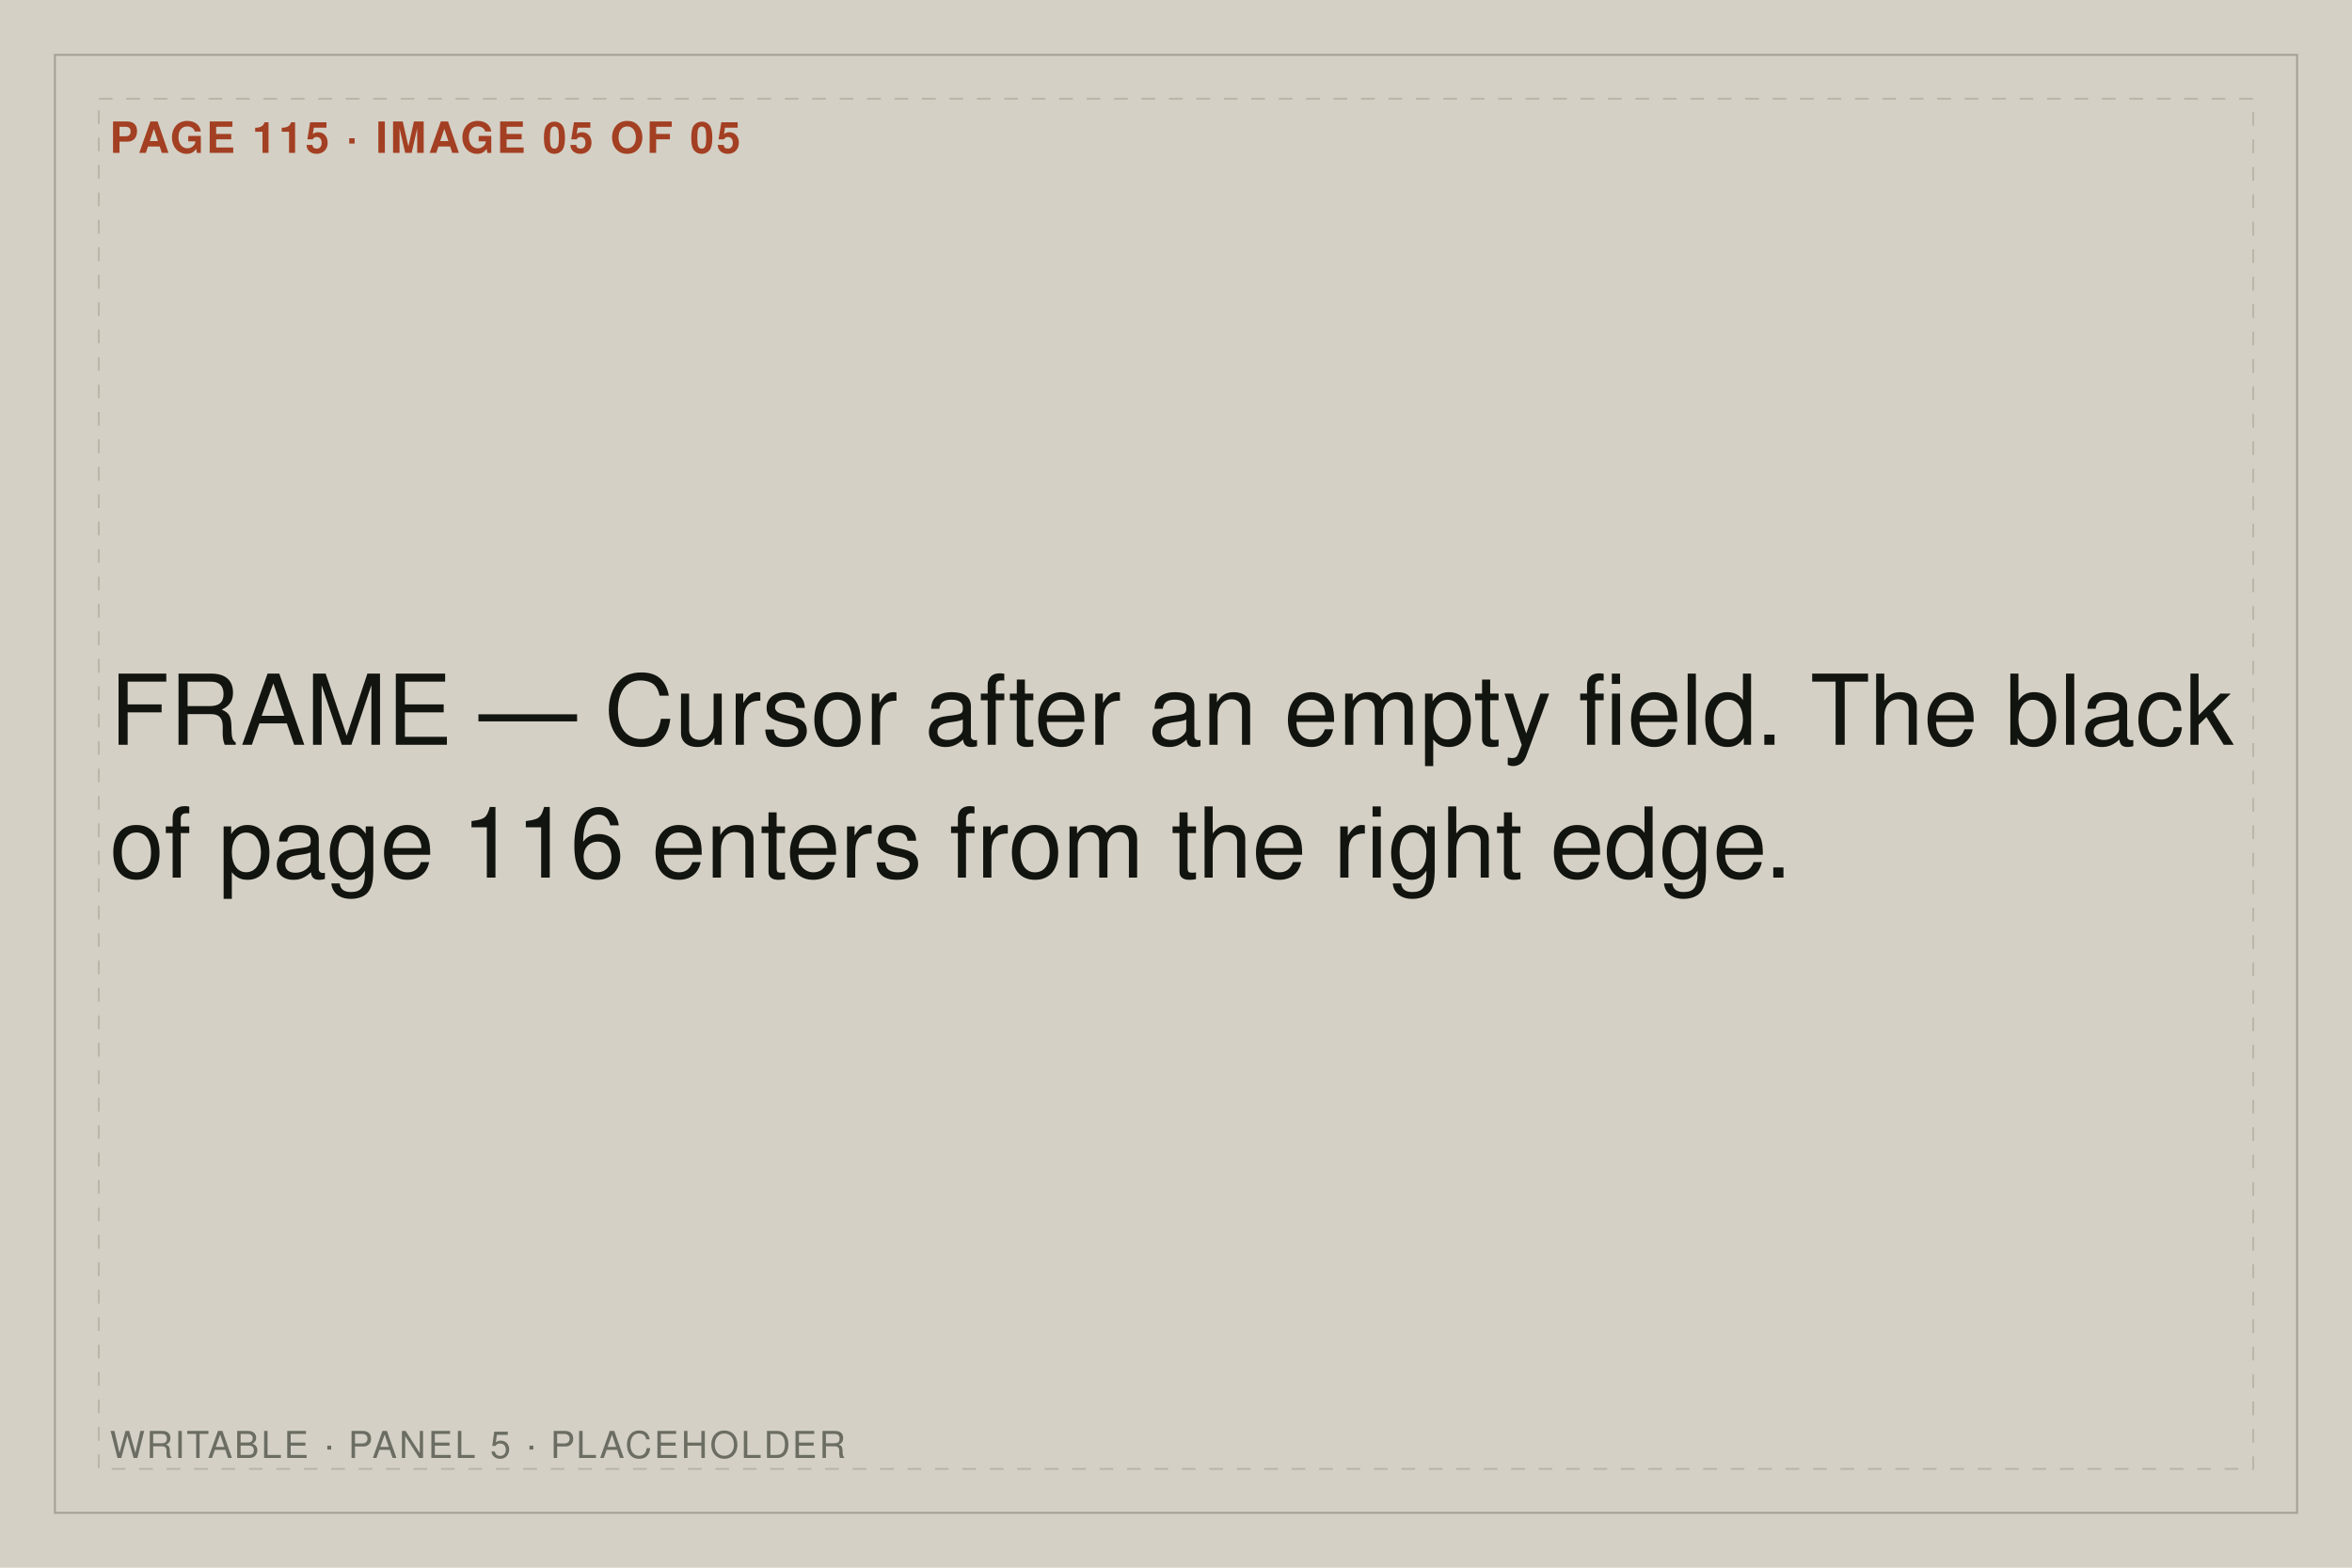
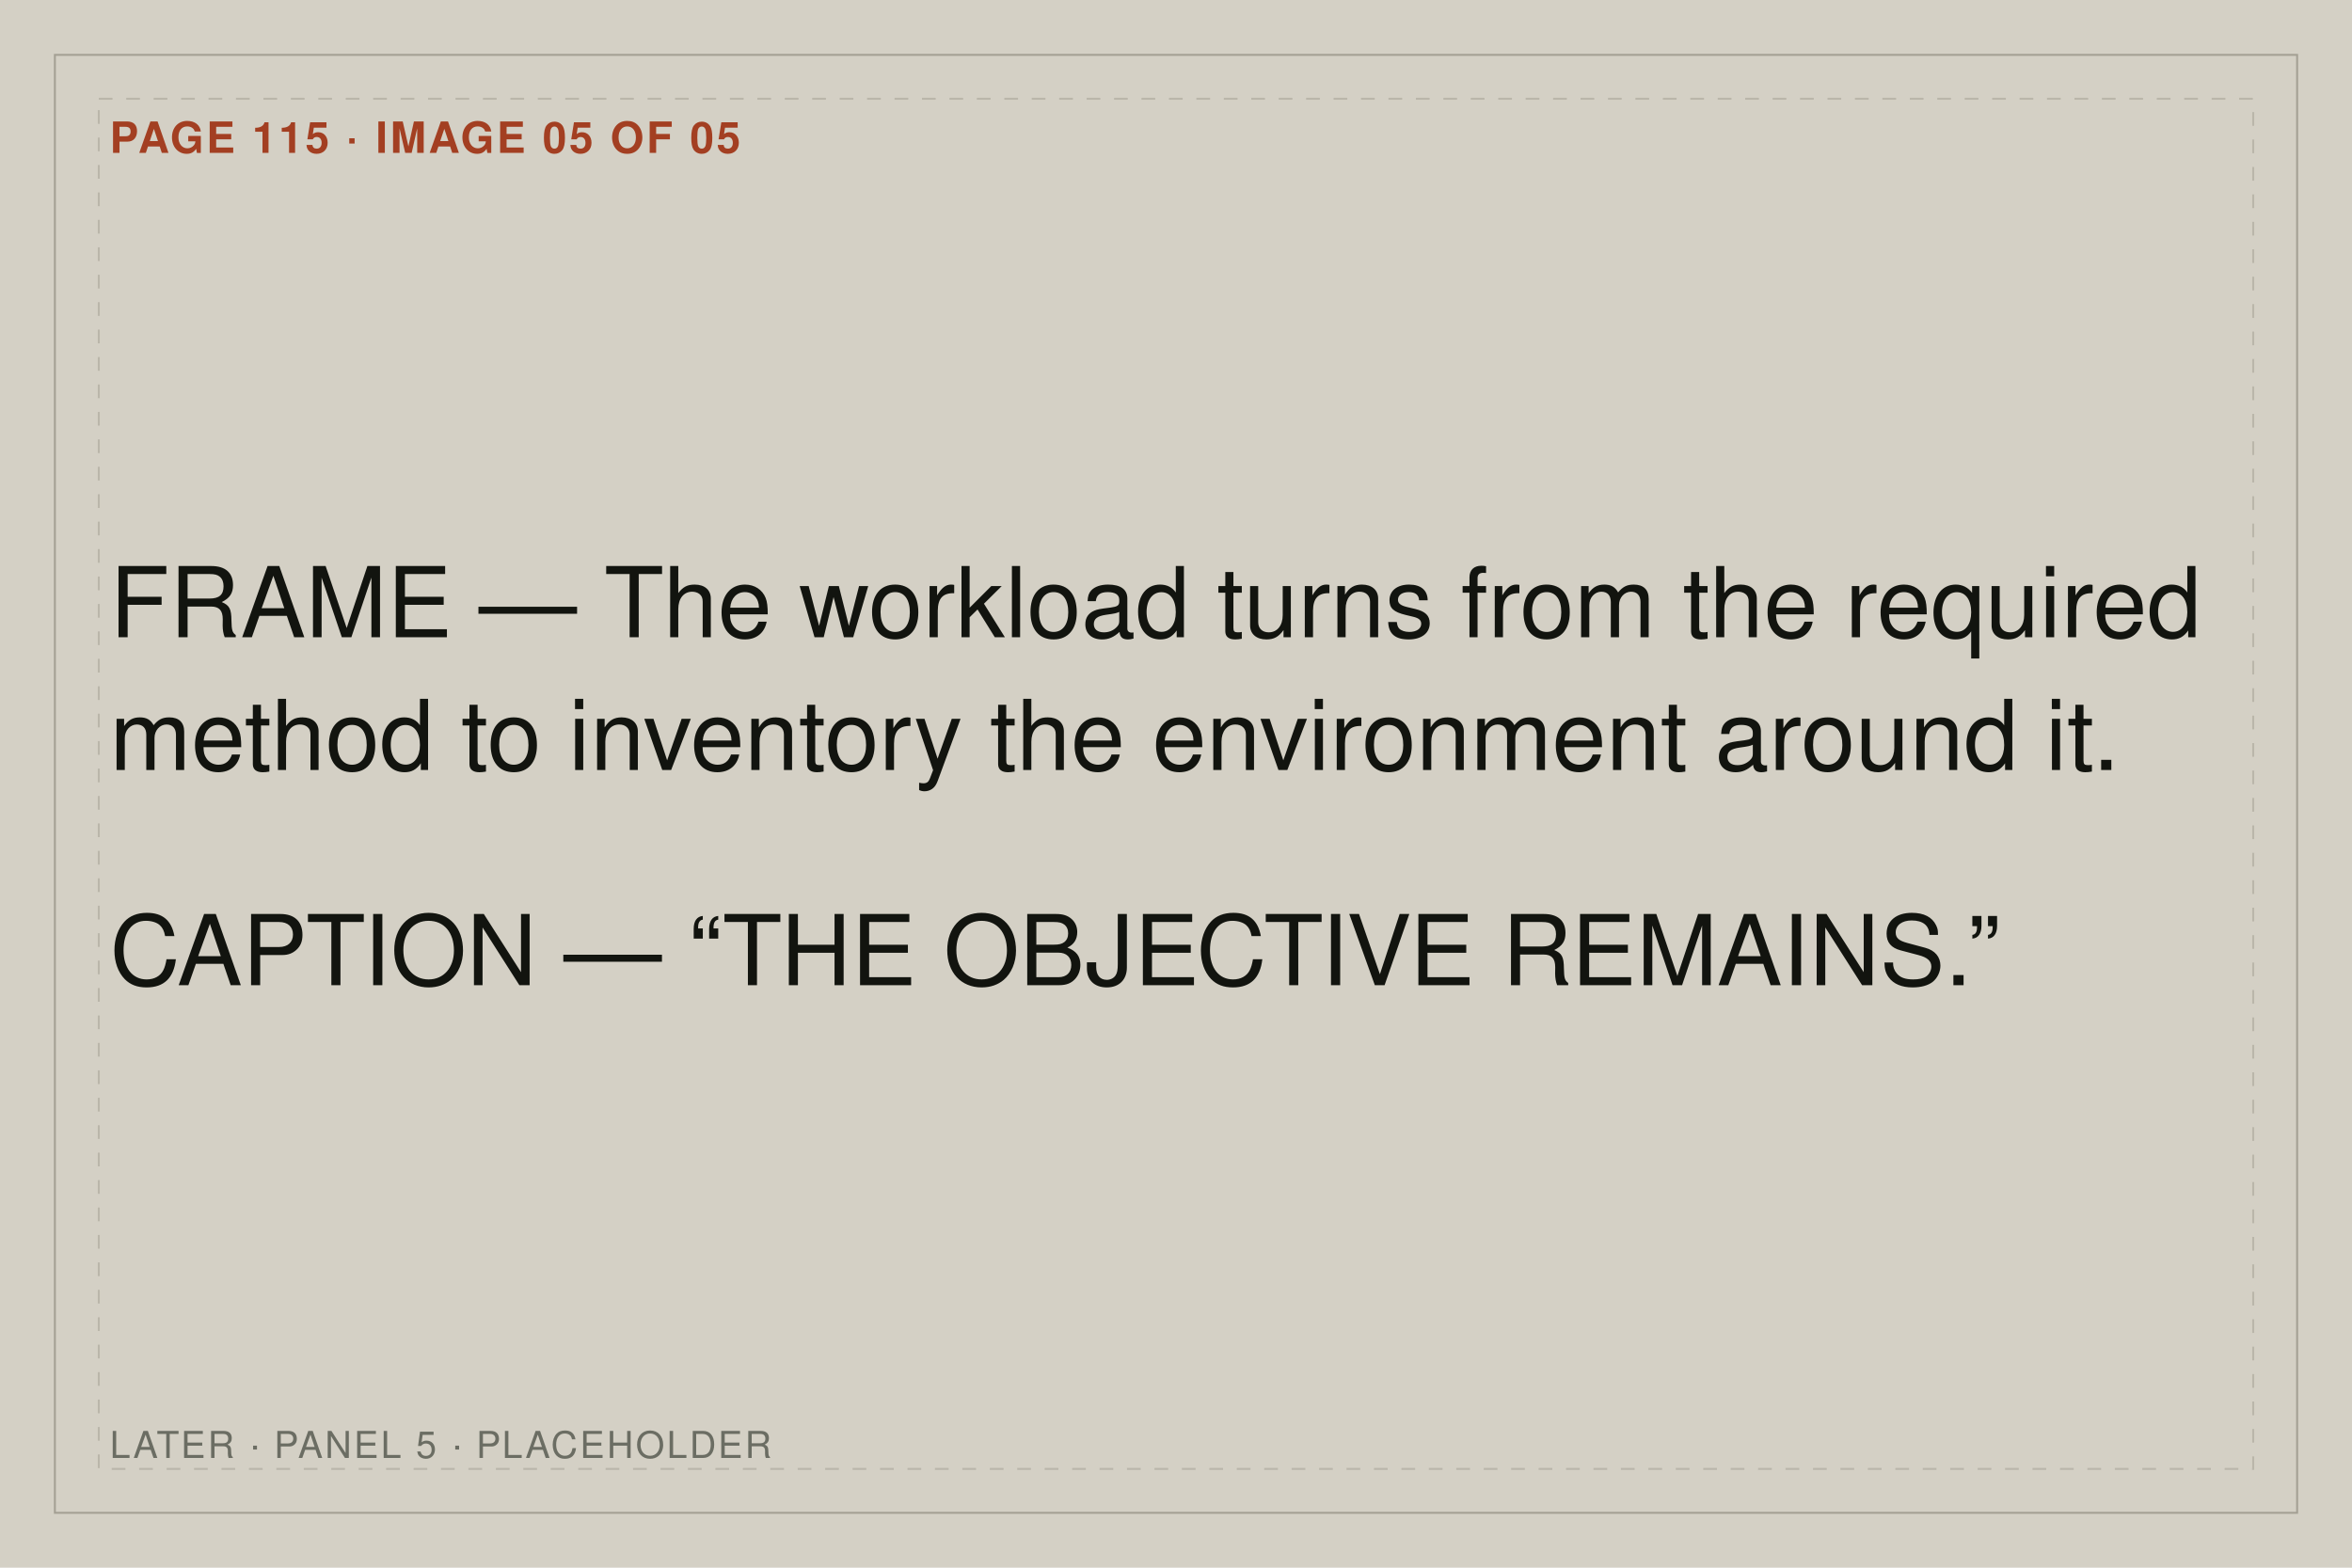
<svg xmlns="http://www.w3.org/2000/svg" width="1200" height="800" viewBox="0 0 1200 800" role="img" aria-labelledby="title">
  <rect width="1200" height="800" fill="#d4d0c5" />
  <rect x="28" y="28" width="1144" height="744" fill="none" stroke="#a4a094" stroke-width="1" />
  <rect x="50.4" y="50.4" width="1099.2" height="699.2" fill="none" stroke="#a4a094" stroke-width="1" stroke-dasharray="7 7" opacity="0.55" />
  <g font-family="Helvetica, Arial, 'Liberation Sans', 'Nimbus Sans', sans-serif">
    <text x="56" y="78" font-size="22" font-weight="700" letter-spacing="1.32" fill="#a33f22">PAGE 115 · IMAGE 05 OF 05</text>
    <text font-size="49.83" fill="#12140f" text-anchor="start" xml:space="preserve">
-       <tspan x="56" y="380.07">FRAME — Cursor after an empty field. The black</tspan>
-       <tspan x="56" y="447.84">of page 116 enters from the right edge.</tspan>
+       <tspan x="56" y="325.17">FRAME — The workload turns from the required</tspan>
+       <tspan x="56" y="392.94">method to inventory the environment around it.</tspan>
+       <tspan x="56" y="502.74">CAPTION — “THE OBJECTIVE REMAINS.”</tspan>
    </text>
-     <text x="56" y="744" font-size="18.92" letter-spacing="1.1" fill="#6b6d63">WRITABLE · PANEL 5 · PLACEHOLDER</text>
+     <text x="56" y="744" font-size="18.92" letter-spacing="1.1" fill="#6b6d63">LATER · PANEL 5 · PLACEHOLDER</text>
  </g>
</svg>
